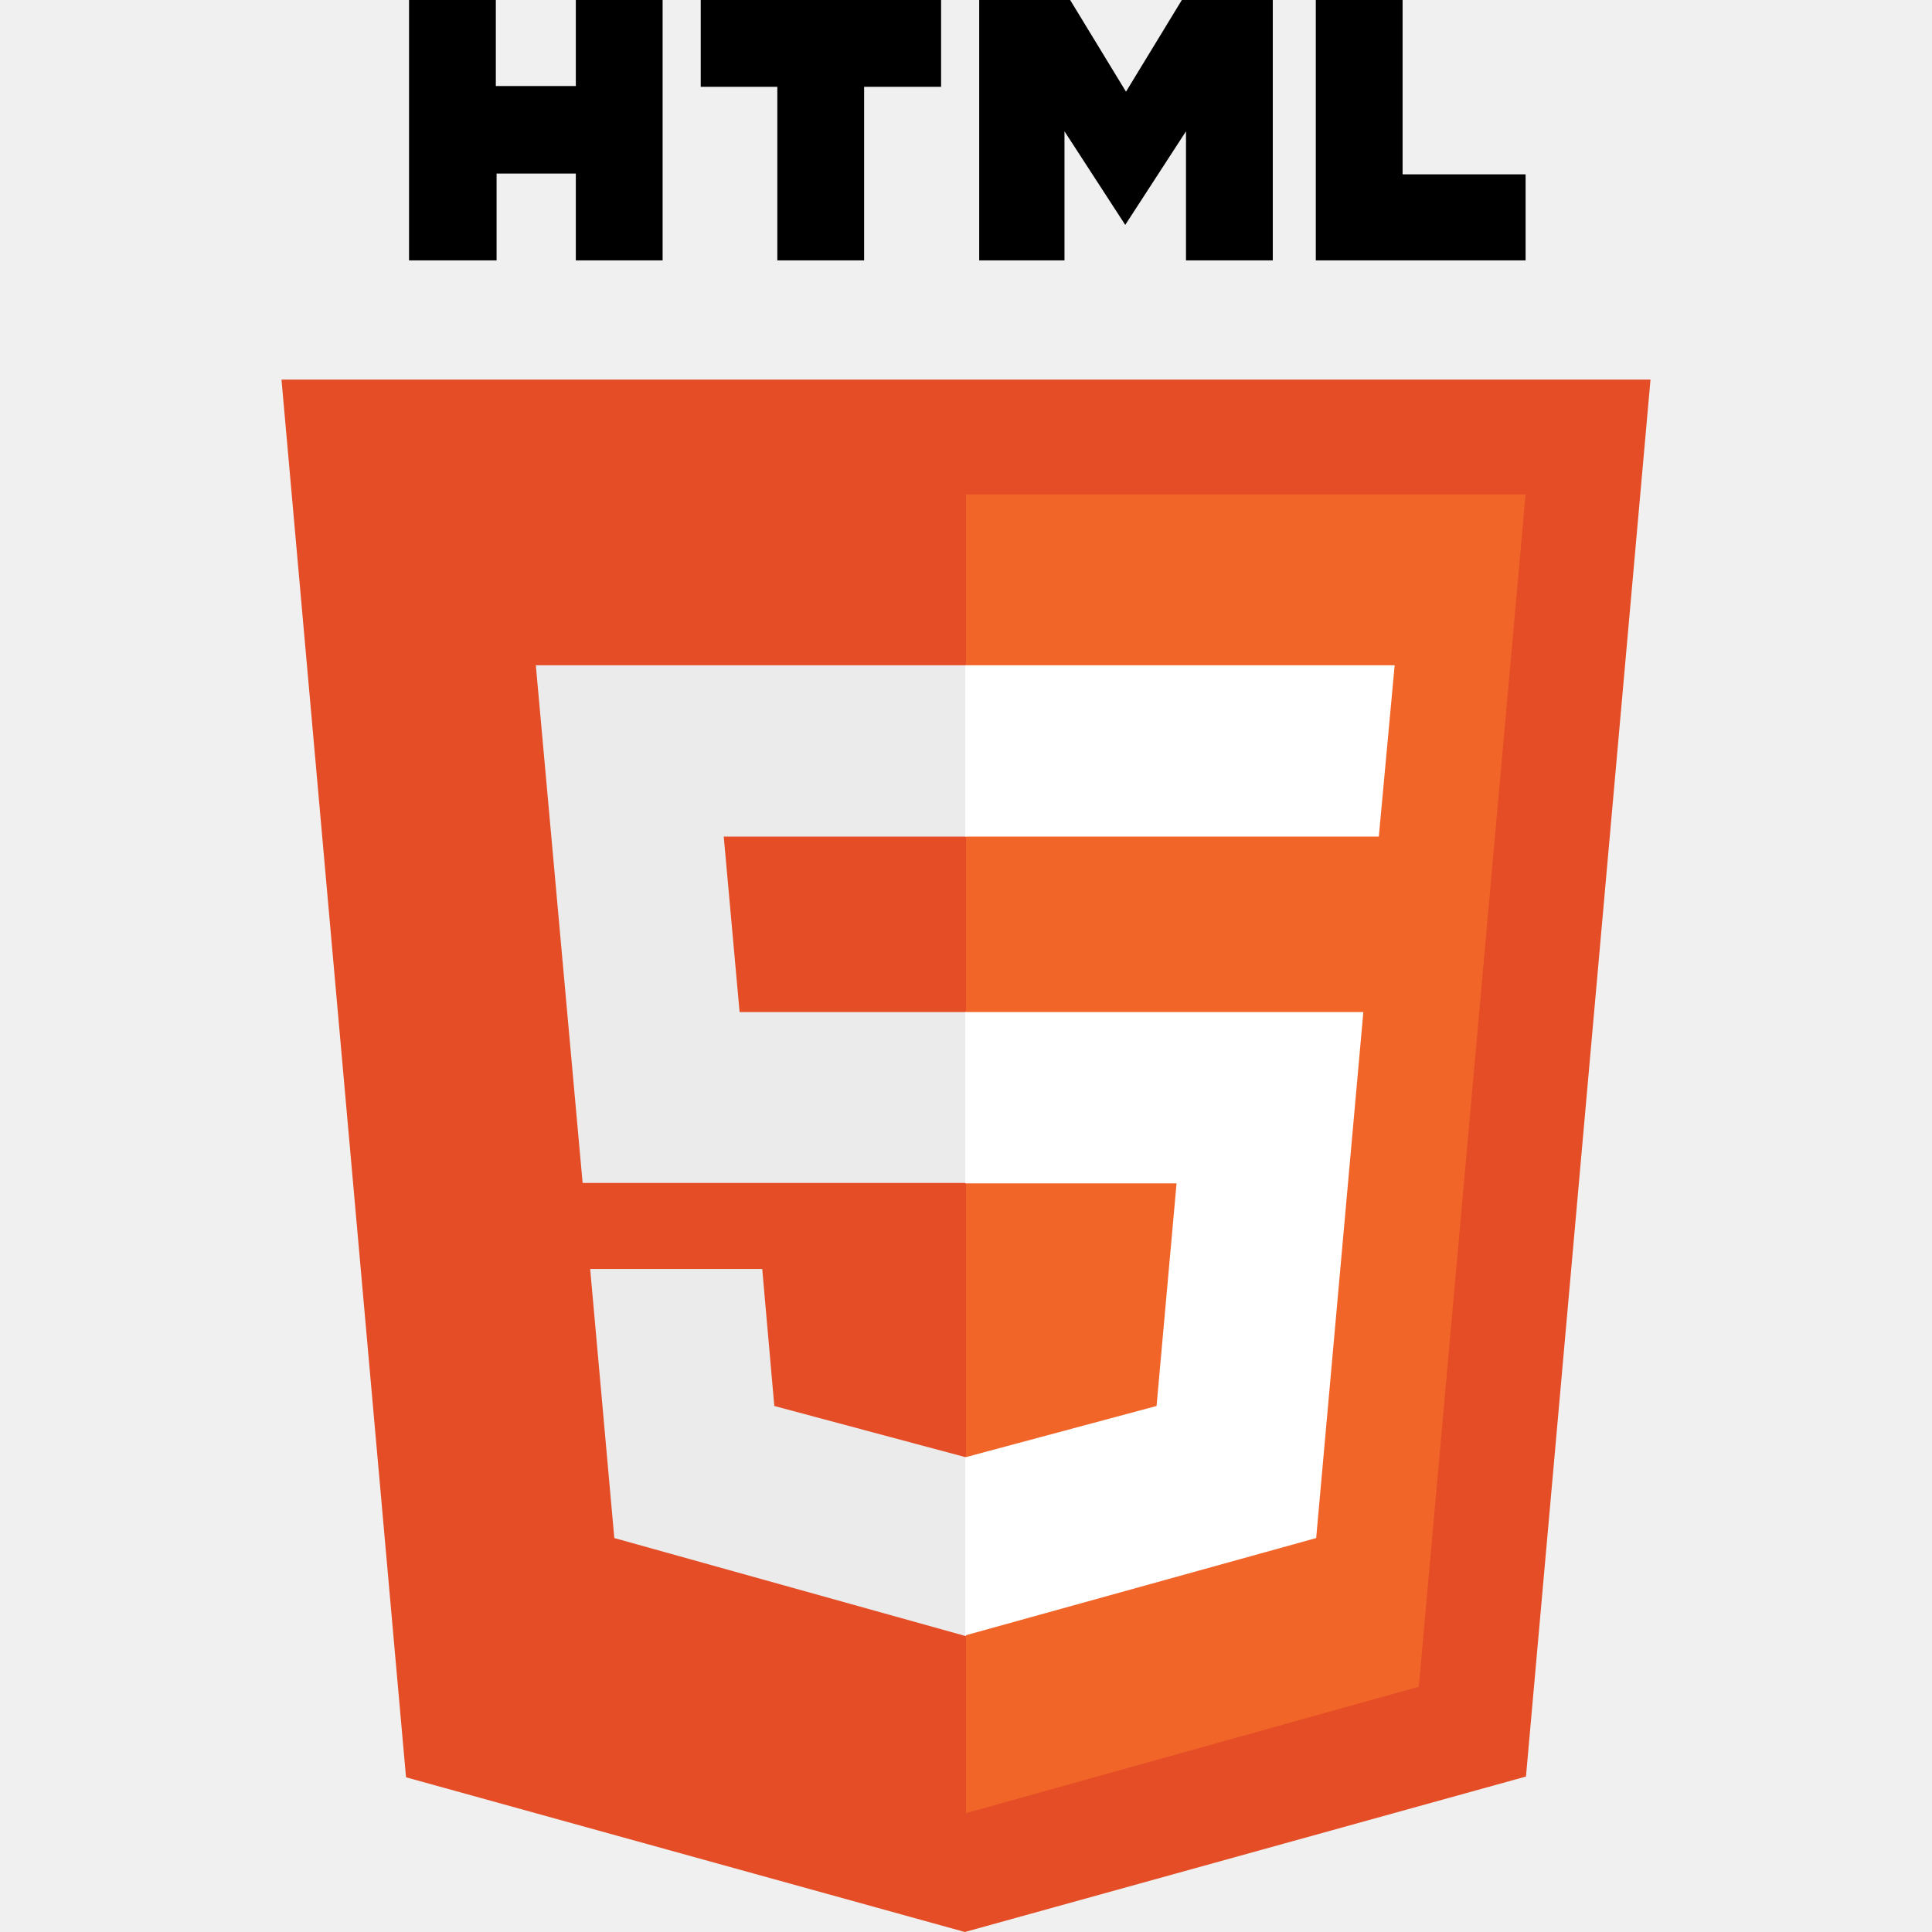
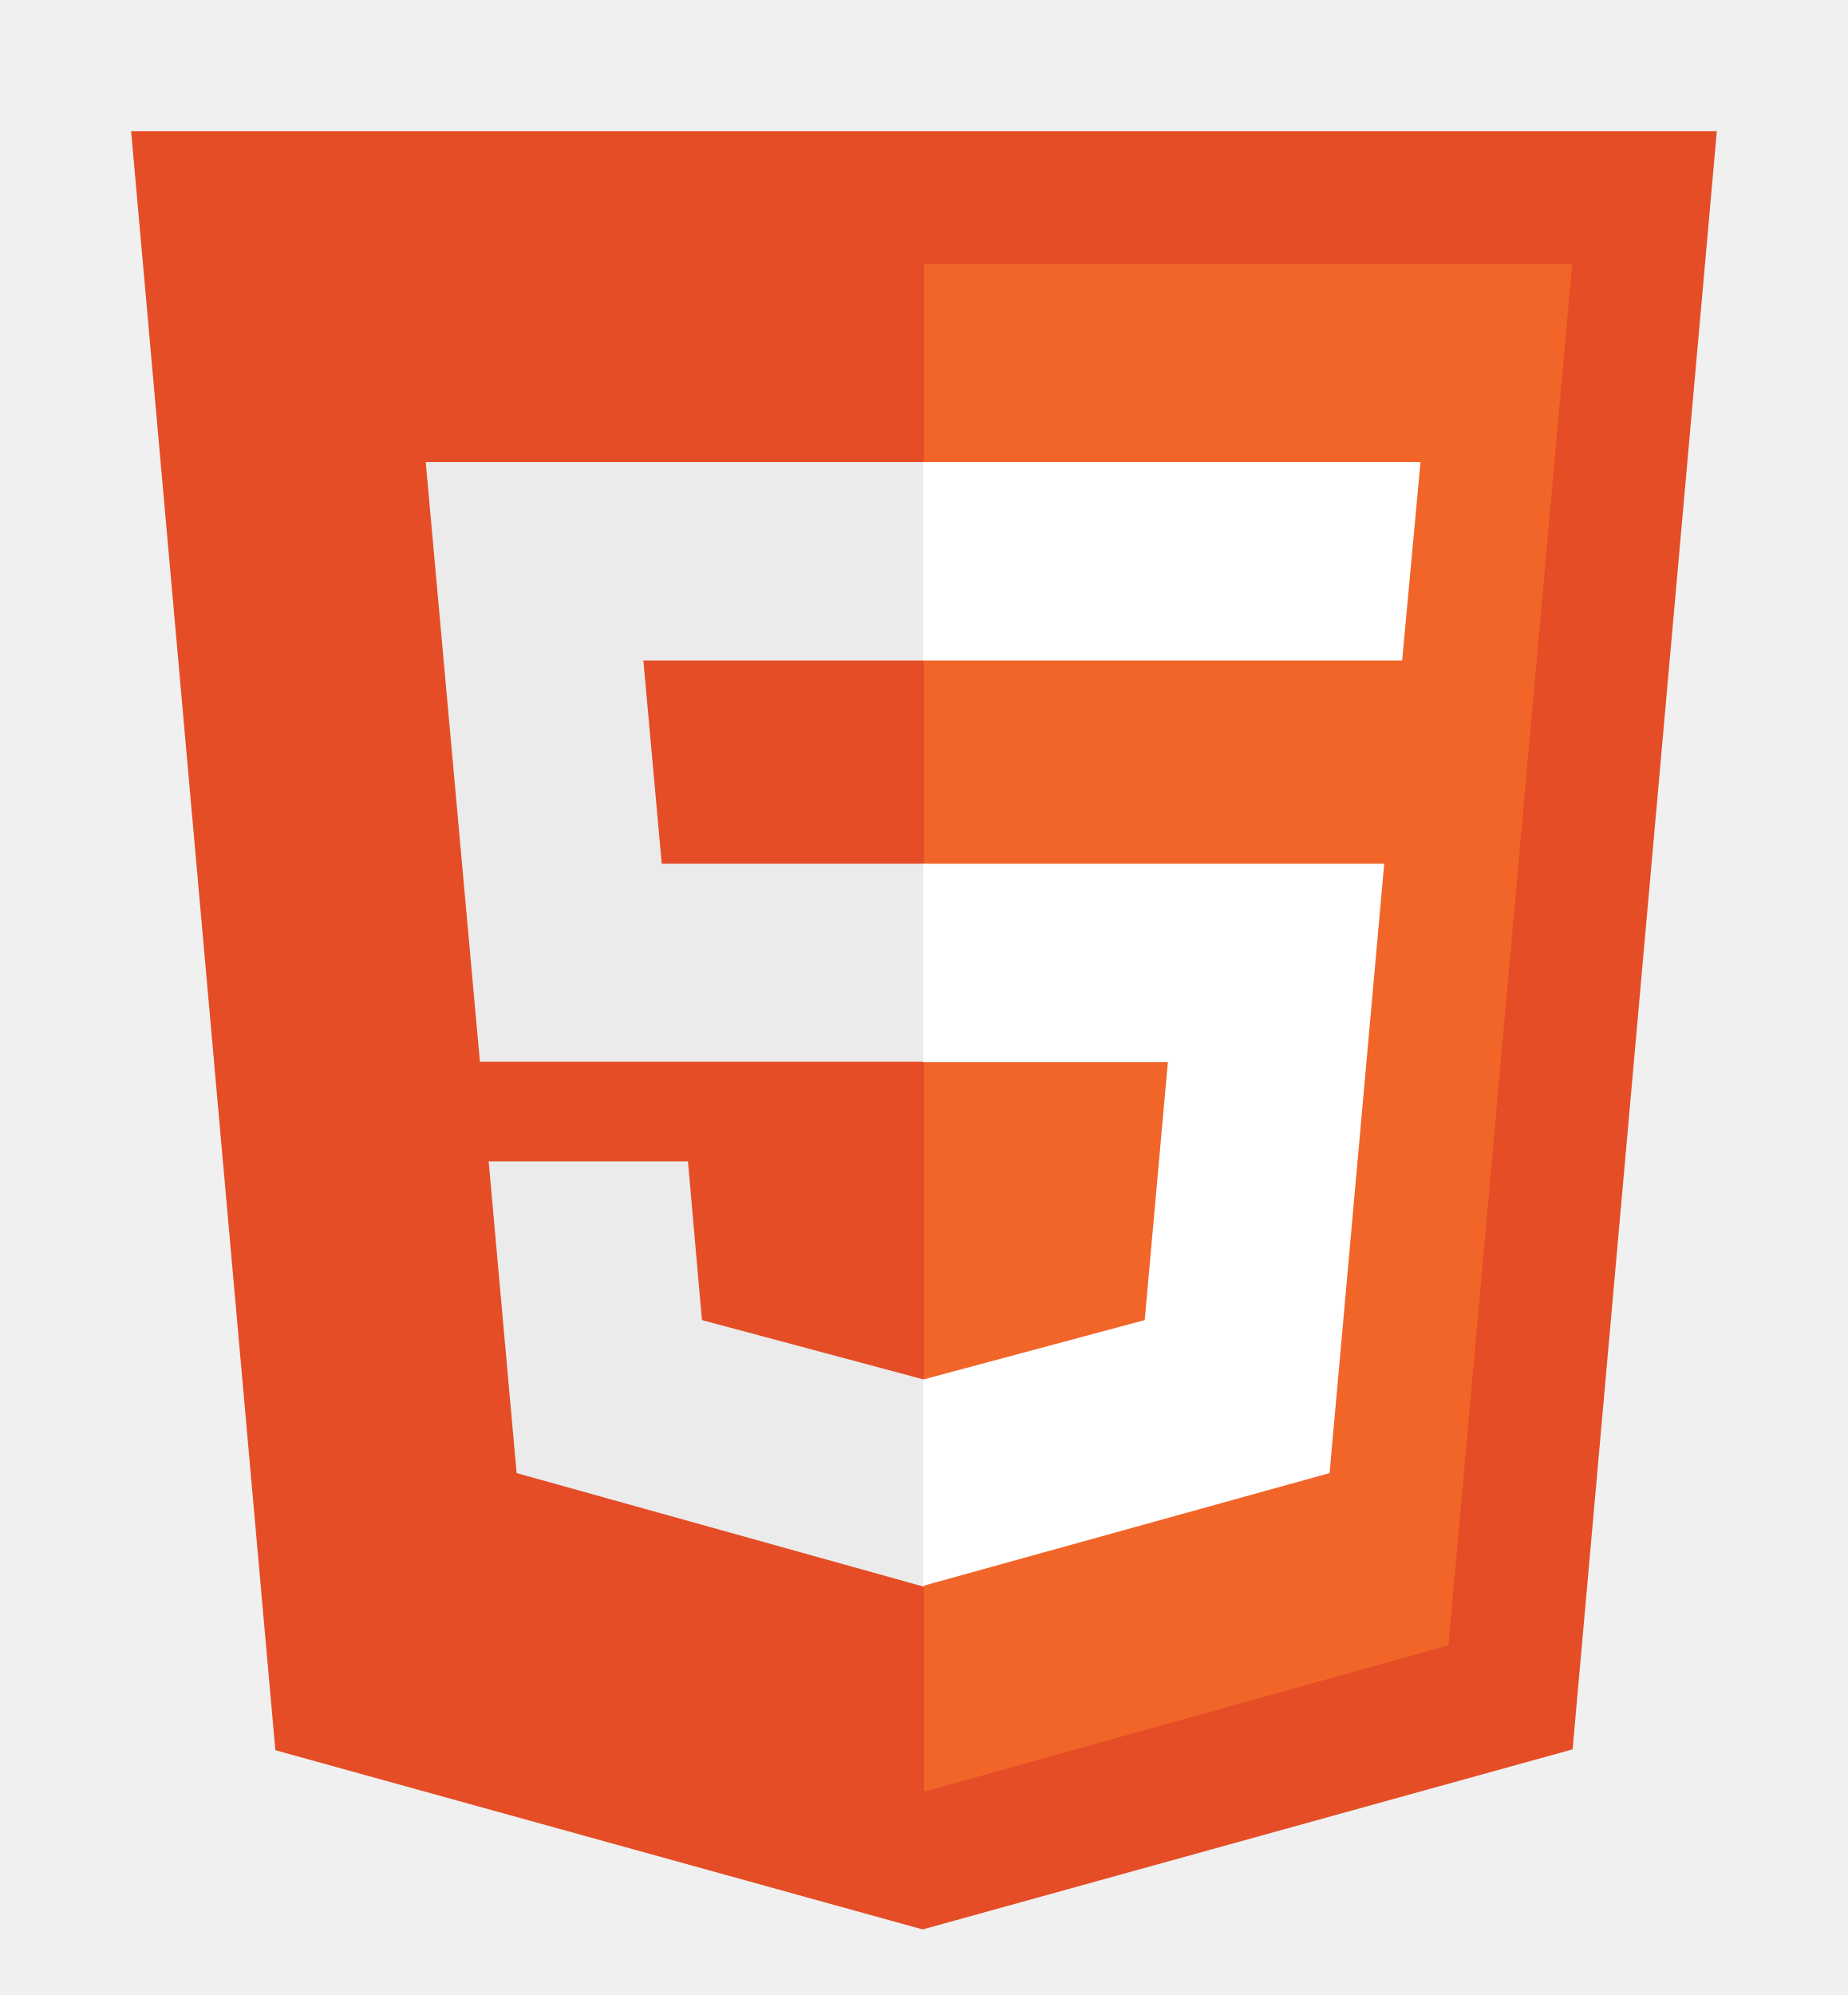
- <svg xmlns="http://www.w3.org/2000/svg" viewBox="0 0 512 512">
-   <path d="M108.4 0h23v22.8h21.2V0h23v69h-23V46h-21v23h-23.2M206 23h-20.3V0h63.7v23H229v46h-23M259.5 0h24.1l14.8 24.3L313.2 0h24.1v69h-23V34.8l-16.1 24.8l-16.1-24.8v34.2h-22.6M348.7 0h23v46.2h32.6V69h-55.6" />
-   <path fill="#e44d26" d="M107.6 471l-33-370.4h362.8l-33 370.2L255.7 512" />
-   <path fill="#f16529" d="M256 480.5V131H404.3L376 447" />
-   <path fill="#ebebeb" d="M142 176.3h114v45.4h-64.2l4.2 46.5h60v45.3H154.4M156.4 336.3H202l3.2 36.3 50.8 13.6v47.4l-93.2-26" />
-   <path fill="#fff" d="M369.6 176.3H255.8v45.4h109.6M361.3 268.2H255.8v45.4h56l-5.3 59-50.7 13.6v47.2l93-25.8" />
+ <svg xmlns="http://www.w3.org/2000/svg" viewBox="0 0 422.8 456.4" version="1.1" id="svg14" width="422.8" height="456.4">
+   <defs id="defs18" />
+   <path d="M 63,400.4 30,30 h 362.8 l -33,370.2 -148.7,41.2" id="path6" style="fill:#e44d26" />
+   <path d="M 211.4,409.9 V 60.4 h 148.3 l -28.3,316" id="path8" style="fill:#f16529" />
+   <path d="m 97.4,105.7 h 114 v 45.4 h -64.2 l 4.2,46.5 h 60 v 45.3 H 109.8 m 2,22.8 h 45.6 l 3.2,36.3 50.8,13.6 V 363 l -93.2,-26" id="path10" style="fill:#ebebeb" />
+   <path d="M 325,105.7 H 211.2 v 45.4 h 109.6 m -4.1,46.5 H 211.2 V 243 h 56 l -5.3,59 -50.7,13.6 v 47.2 l 93,-25.8" id="path12" style="fill:#ffffff" />
</svg>
